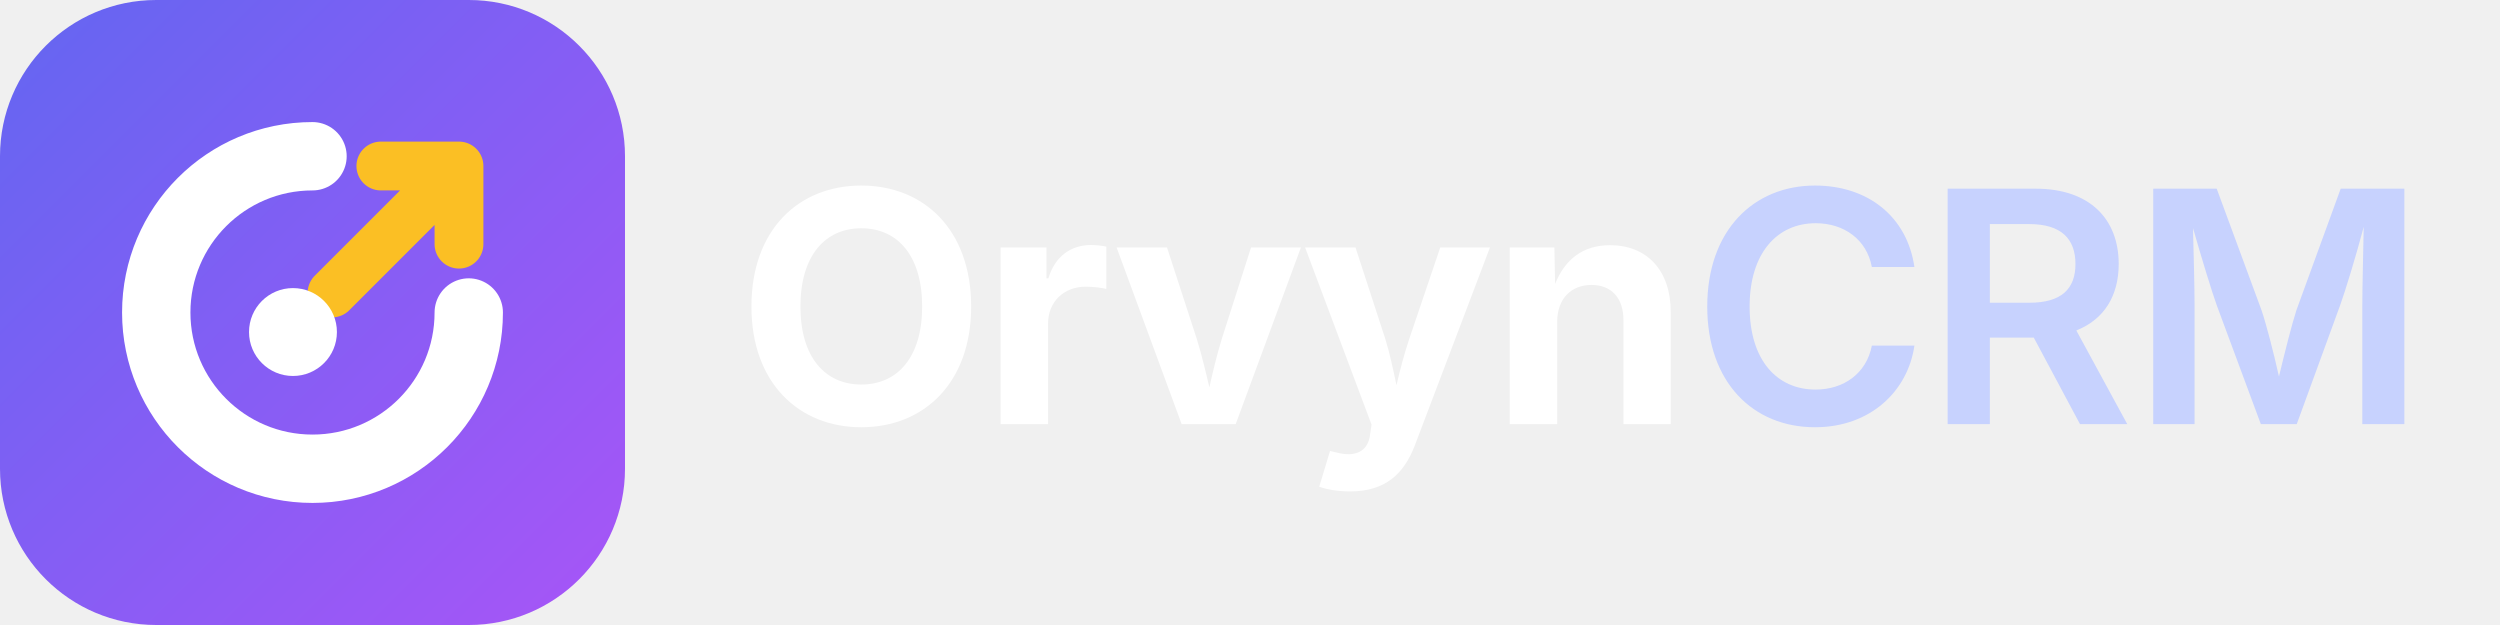
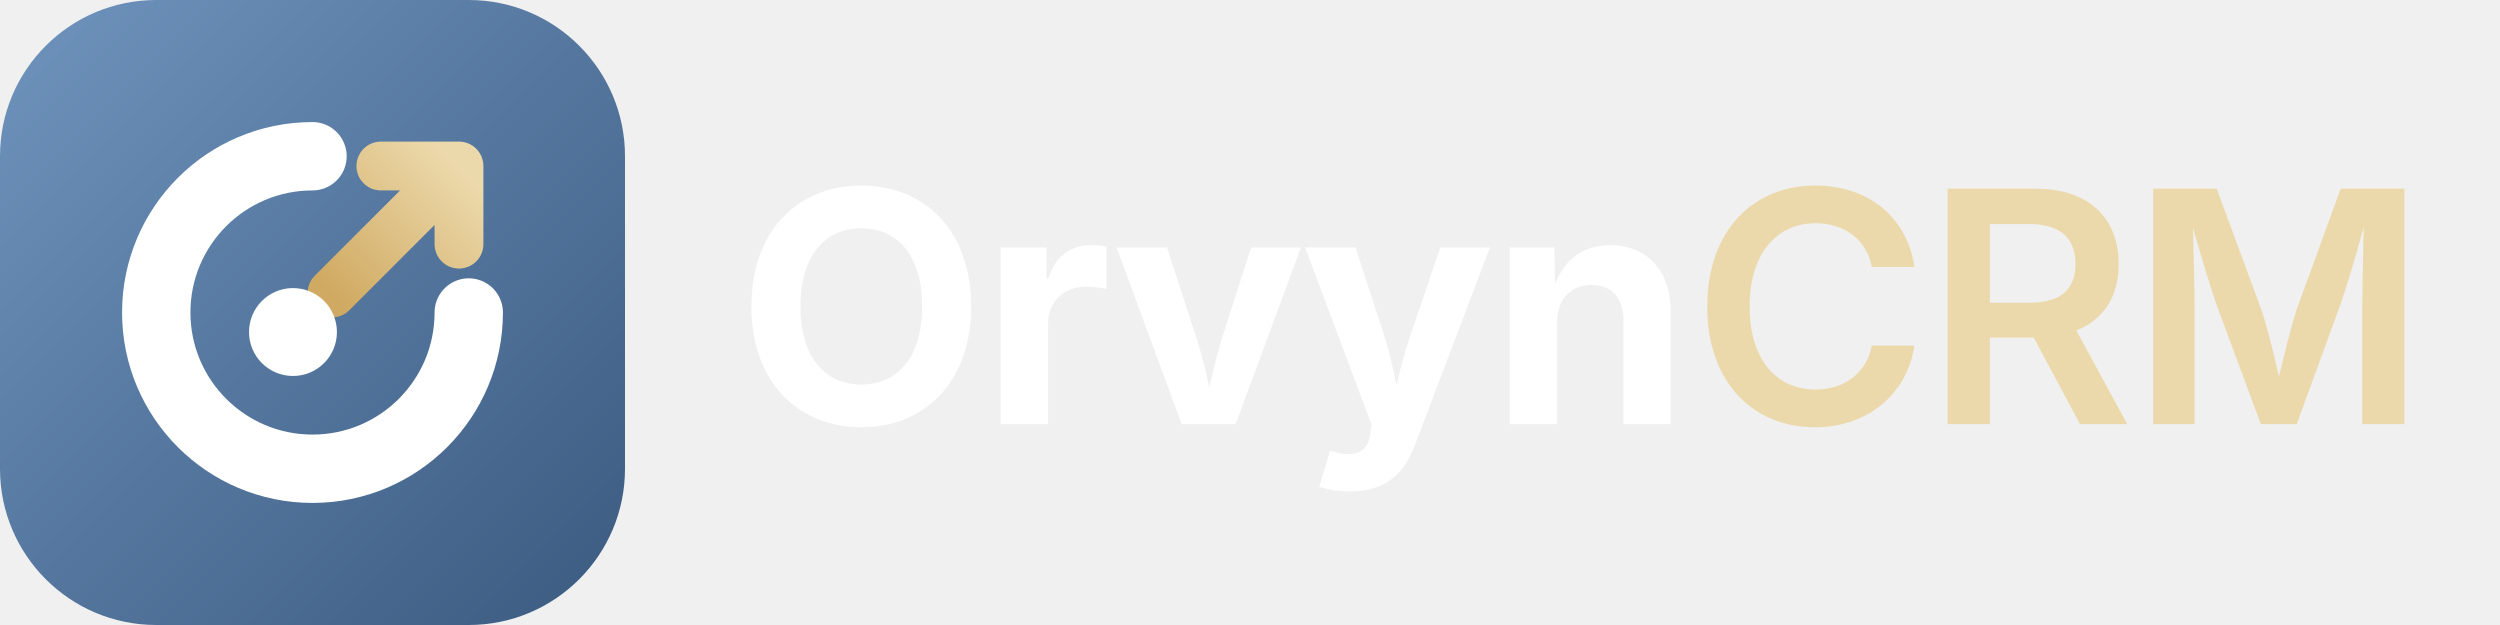
<svg xmlns="http://www.w3.org/2000/svg" viewBox="0 0 224 56" role="img" aria-label="OrvynCRM">
  <defs>
    <linearGradient id="g" x1="0" y1="0" x2="1" y2="1">
-       <stop offset="0" stop-color="#6366f1" />
-       <stop offset="1" stop-color="#a855f7" />
+       <stop offset="0" stop-color="#6f94bd" />
+       <stop offset="1" stop-color="#3b5a80" />
+     </linearGradient>
+     <linearGradient id="a" x1="0" y1="1" x2="1" y2="0">
+       <stop offset="0" stop-color="#d0aa62" />
+       <stop offset="1" stop-color="#ecd9ab" />
    </linearGradient>
  </defs>
  <g transform="scale(0.875)">
    <rect width="64" height="64" rx="16" fill="url(#g)" />
    <path d="M48 32a16 16 0 1 1-16-16" fill="none" stroke="#fff" stroke-width="7" stroke-linecap="round" />
-     <path d="M34 30L47 17M39 17h8v8" fill="none" stroke="#fbbf24" stroke-width="5" stroke-linecap="round" stroke-linejoin="round" />
+     <path d="M34 30L47 17M39 17h8v8" fill="none" stroke="url(#a)" stroke-width="5" stroke-linecap="round" stroke-linejoin="round" />
    <circle cx="30" cy="34" r="4.5" fill="#fff" />
  </g>
-   <text x="66" y="38" font-family="Inter, 'Segoe UI', system-ui, -apple-system, sans-serif" font-size="29" font-weight="700" letter-spacing="-0.5" fill="#ffffff">Orvyn<tspan fill="#c7d2fe" font-weight="600">CRM</tspan>
+   <text x="66" y="38" font-family="Inter, 'Segoe UI', system-ui, -apple-system, sans-serif" font-size="29" font-weight="700" letter-spacing="-0.5" fill="#ffffff">Orvyn<tspan fill="#ecd9ab" font-weight="600">CRM</tspan>
  </text>
</svg>
